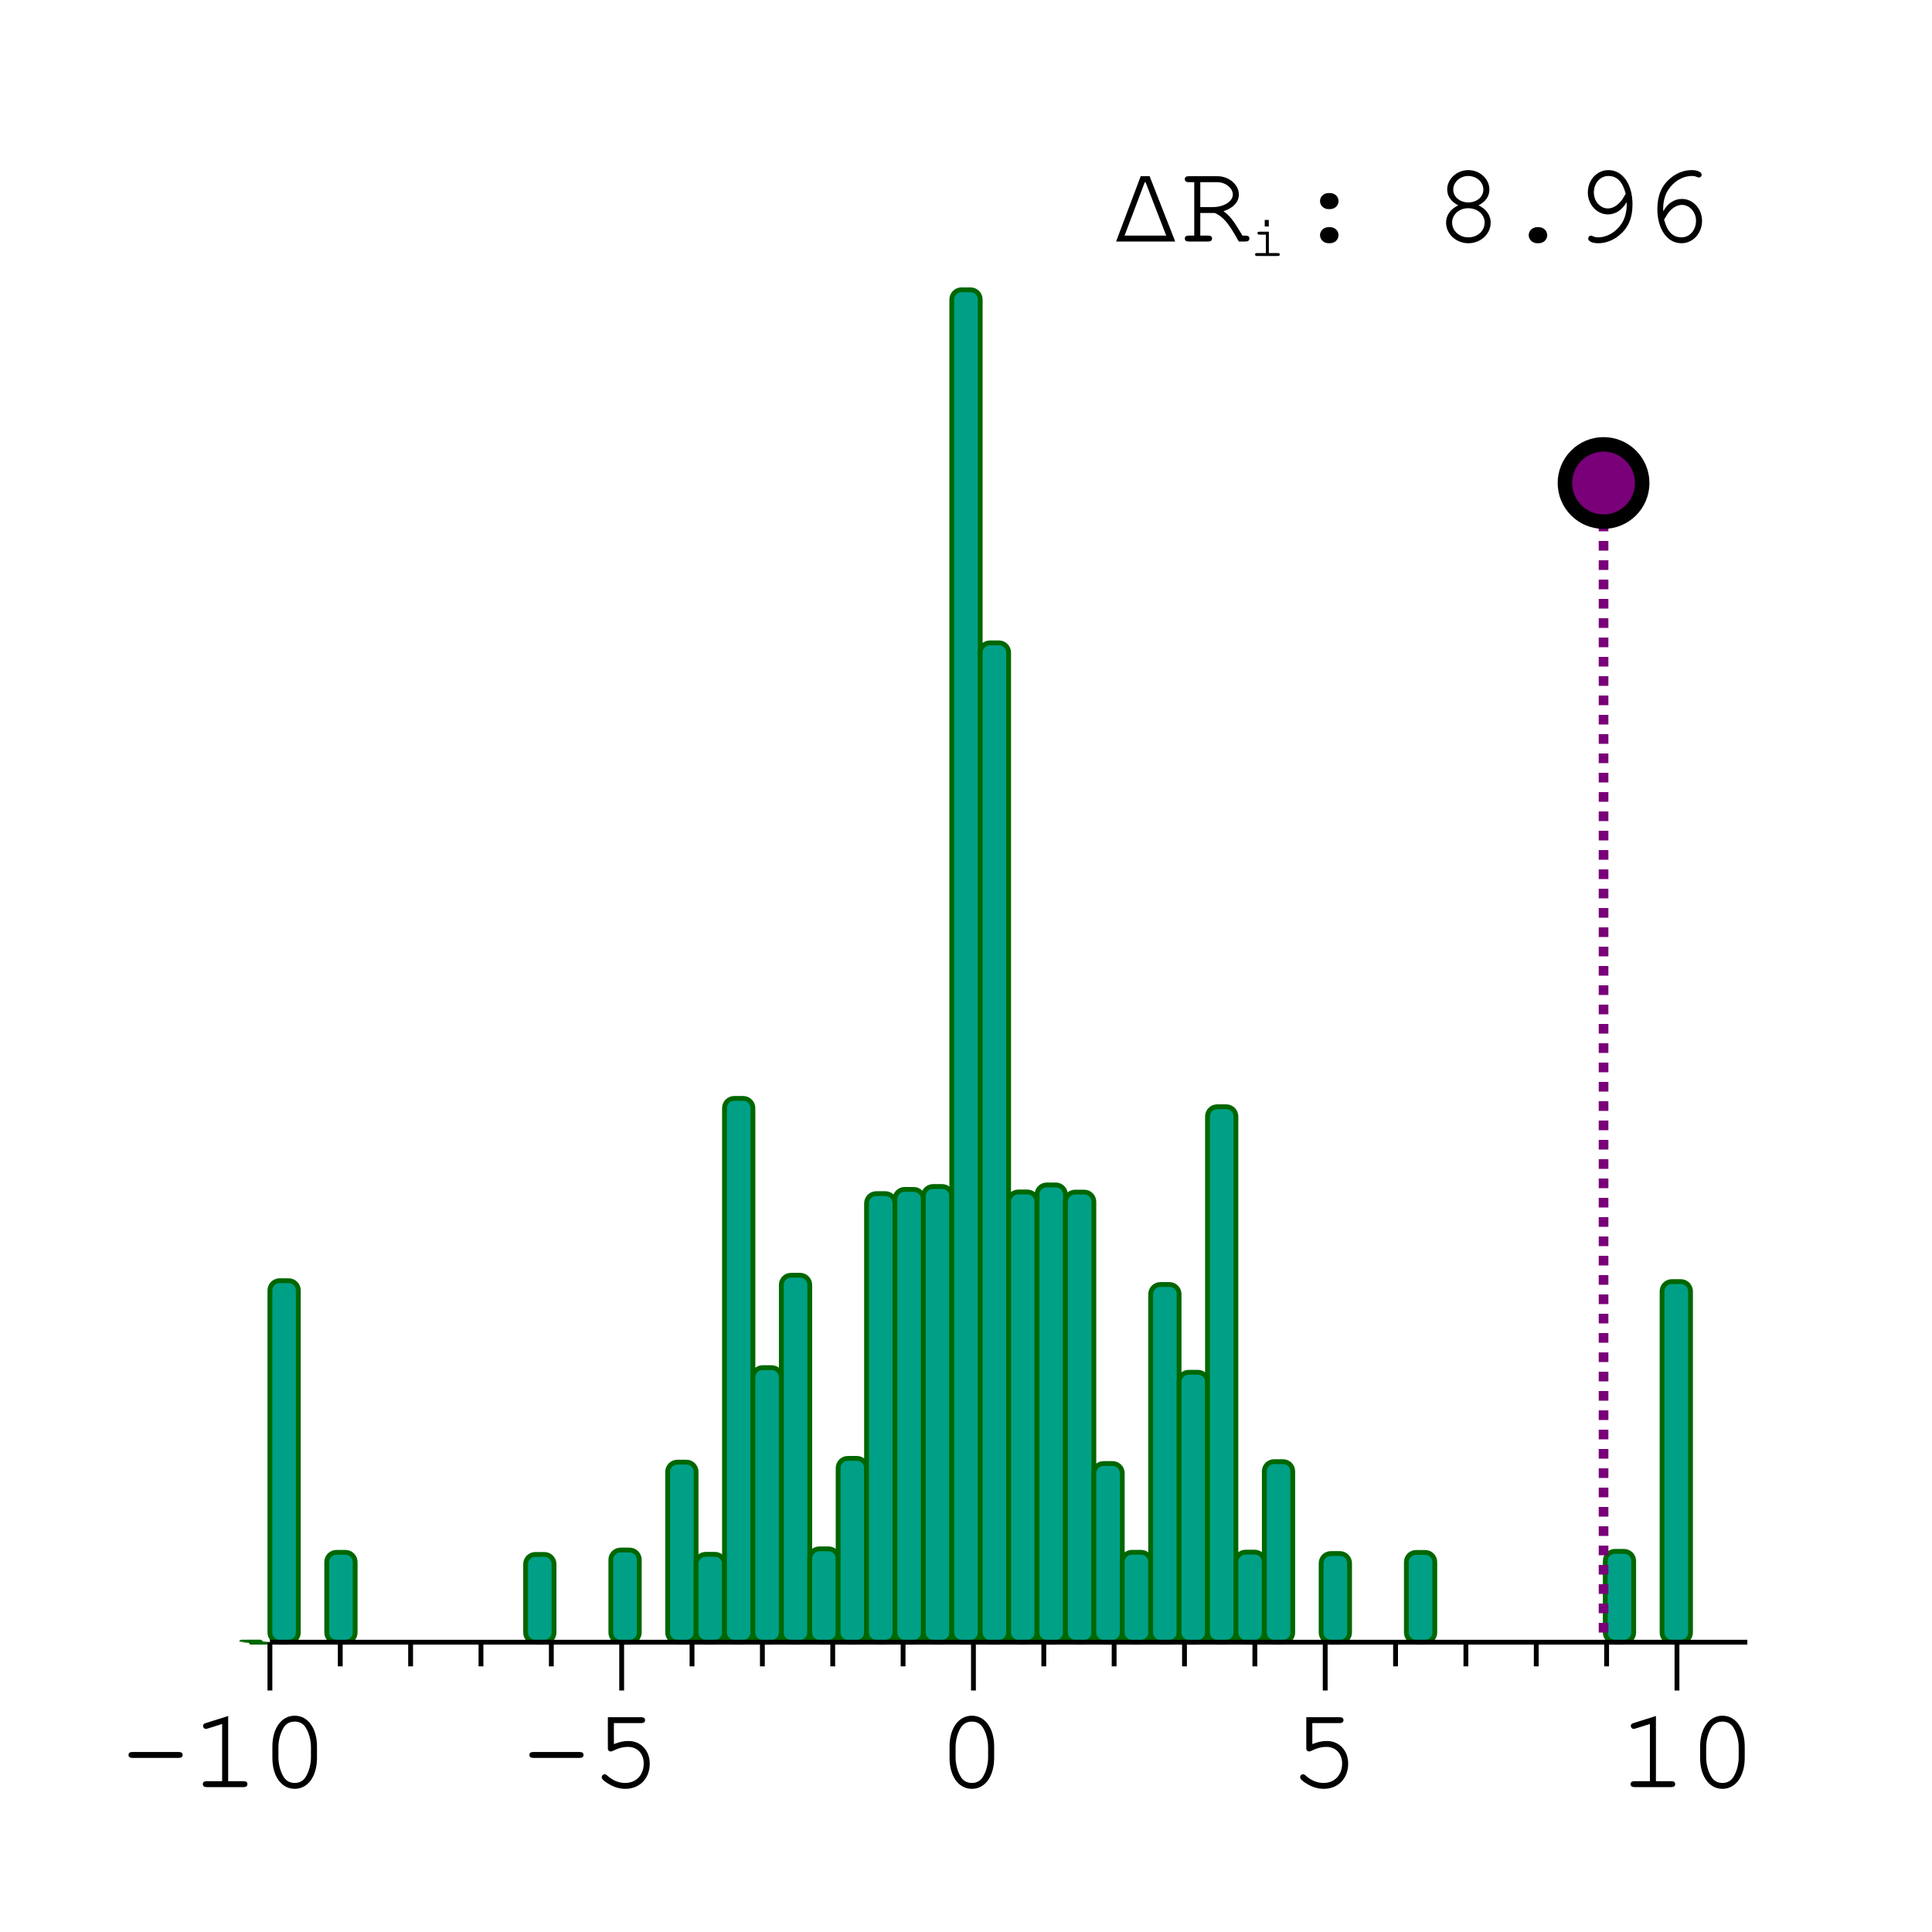
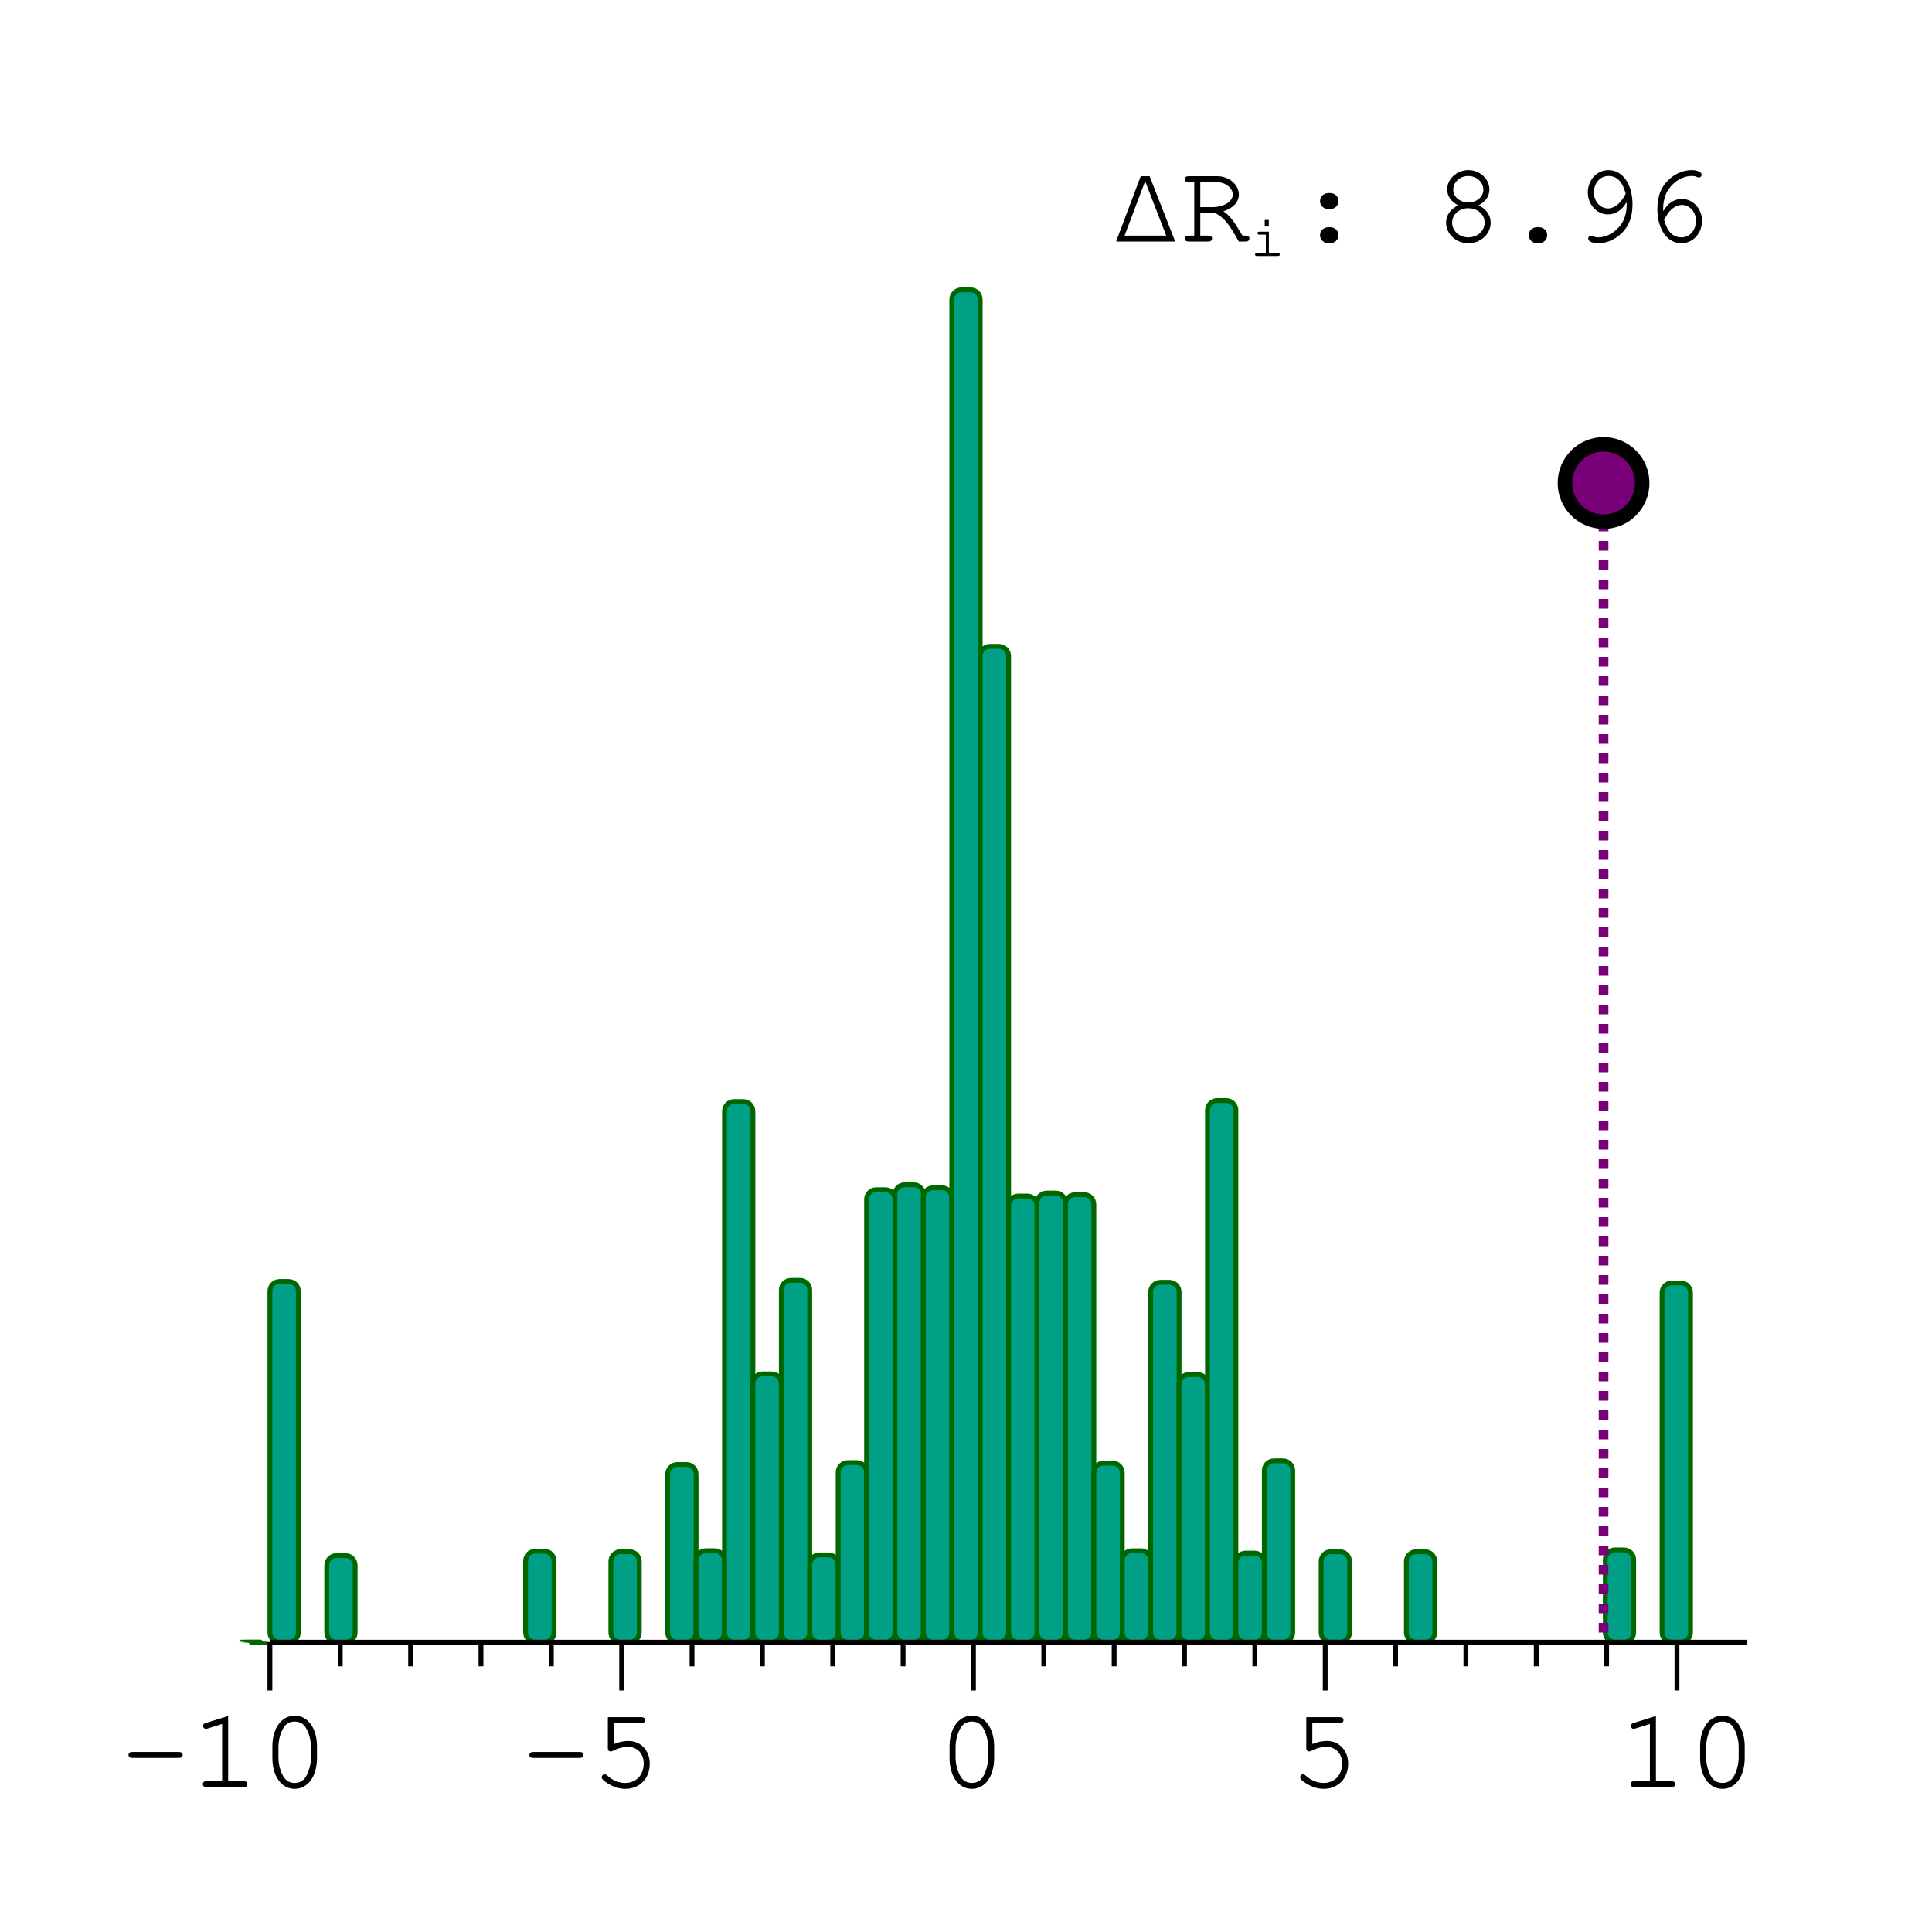
<svg xmlns="http://www.w3.org/2000/svg" width="400" height="400">
  <style>
  text { font: 24px courier, monospace; }
  text.t20 { font: 20px courier, monospace; }
  text.t14 { font: 14px courier, monospace; }
  </style>
  <g>
-     <rect x="50" y="339.977" width="5.882" height="0.023" rx="2" style="stroke:#006600; fill:#00A087" />
-     <rect x="55.882" y="265.157" width="5.882" height="74.843" rx="2" style="stroke:#006600; fill:#00A087" />
+     <rect x="50" y="339.962" width="5.882" height="0.038" rx="2" style="stroke:#006600; fill:#00A087" />
+     <rect x="55.882" y="265.314" width="5.882" height="74.686" rx="2" style="stroke:#006600; fill:#00A087" />
    <rect x="61.765" y="340" width="5.882" height="0" rx="2" style="stroke:#006600; fill:#00A087" />
-     <rect x="67.647" y="321.399" width="5.882" height="18.601" rx="2" style="stroke:#006600; fill:#00A087" />
+     <rect x="67.647" y="322.072" width="5.882" height="17.928" rx="2" style="stroke:#006600; fill:#00A087" />
    <rect x="73.529" y="340" width="5.882" height="0" rx="2" style="stroke:#006600; fill:#00A087" />
    <rect x="79.412" y="340" width="5.882" height="0" rx="2" style="stroke:#006600; fill:#00A087" />
    <rect x="85.294" y="340" width="5.882" height="0" rx="2" style="stroke:#006600; fill:#00A087" />
    <rect x="91.176" y="340" width="5.882" height="0" rx="2" style="stroke:#006600; fill:#00A087" />
    <rect x="97.059" y="340" width="5.882" height="0" rx="2" style="stroke:#006600; fill:#00A087" />
    <rect x="102.941" y="340" width="5.882" height="0" rx="2" style="stroke:#006600; fill:#00A087" />
-     <rect x="108.824" y="321.831" width="5.882" height="18.169" rx="2" style="stroke:#006600; fill:#00A087" />
+     <rect x="108.824" y="321.165" width="5.882" height="18.835" rx="2" style="stroke:#006600; fill:#00A087" />
    <rect x="114.706" y="340" width="5.882" height="0" rx="2" style="stroke:#006600; fill:#00A087" />
    <rect x="120.588" y="340" width="5.882" height="0" rx="2" style="stroke:#006600; fill:#00A087" />
-     <rect x="126.471" y="320.921" width="5.882" height="19.079" rx="2" style="stroke:#006600; fill:#00A087" />
+     <rect x="126.471" y="321.265" width="5.882" height="18.735" rx="2" style="stroke:#006600; fill:#00A087" />
    <rect x="132.353" y="340" width="5.882" height="0" rx="2" style="stroke:#006600; fill:#00A087" />
-     <rect x="138.235" y="302.721" width="5.882" height="37.279" rx="2" style="stroke:#006600; fill:#00A087" />
-     <rect x="144.118" y="321.8" width="5.882" height="18.2" rx="2" style="stroke:#006600; fill:#00A087" />
-     <rect x="150" y="227.416" width="5.882" height="112.584" rx="2" style="stroke:#006600; fill:#00A087" />
-     <rect x="155.882" y="283.157" width="5.882" height="56.843" rx="2" style="stroke:#006600; fill:#00A087" />
-     <rect x="161.765" y="264.024" width="5.882" height="75.976" rx="2" style="stroke:#006600; fill:#00A087" />
-     <rect x="167.647" y="320.667" width="5.882" height="19.333" rx="2" style="stroke:#006600; fill:#00A087" />
-     <rect x="173.529" y="301.943" width="5.882" height="38.057" rx="2" style="stroke:#006600; fill:#00A087" />
-     <rect x="179.412" y="247.127" width="5.882" height="92.873" rx="2" style="stroke:#006600; fill:#00A087" />
-     <rect x="185.294" y="246.256" width="5.882" height="93.744" rx="2" style="stroke:#006600; fill:#00A087" />
-     <rect x="191.176" y="245.654" width="5.882" height="94.346" rx="2" style="stroke:#006600; fill:#00A087" />
+     <rect x="138.235" y="303.215" width="5.882" height="36.785" rx="2" style="stroke:#006600; fill:#00A087" />
+     <rect x="144.118" y="321.065" width="5.882" height="18.935" rx="2" style="stroke:#006600; fill:#00A087" />
+     <rect x="150" y="228.06" width="5.882" height="111.94" rx="2" style="stroke:#006600; fill:#00A087" />
+     <rect x="155.882" y="284.457" width="5.882" height="55.543" rx="2" style="stroke:#006600; fill:#00A087" />
+     <rect x="161.765" y="265.084" width="5.882" height="74.916" rx="2" style="stroke:#006600; fill:#00A087" />
+     <rect x="167.647" y="321.926" width="5.882" height="18.074" rx="2" style="stroke:#006600; fill:#00A087" />
+     <rect x="173.529" y="302.822" width="5.882" height="37.178" rx="2" style="stroke:#006600; fill:#00A087" />
+     <rect x="179.412" y="246.31" width="5.882" height="93.69" rx="2" style="stroke:#006600; fill:#00A087" />
+     <rect x="185.294" y="245.288" width="5.882" height="94.712" rx="2" style="stroke:#006600; fill:#00A087" />
+     <rect x="191.176" y="245.918" width="5.882" height="94.082" rx="2" style="stroke:#006600; fill:#00A087" />
    <rect x="197.059" y="60" width="5.882" height="280" rx="2" style="stroke:#006600; fill:#00A087" />
-     <rect x="202.941" y="133.101" width="5.882" height="206.899" rx="2" style="stroke:#006600; fill:#00A087" />
-     <rect x="208.824" y="246.787" width="5.882" height="93.213" rx="2" style="stroke:#006600; fill:#00A087" />
-     <rect x="214.706" y="245.331" width="5.882" height="94.669" rx="2" style="stroke:#006600; fill:#00A087" />
-     <rect x="220.588" y="246.811" width="5.882" height="93.189" rx="2" style="stroke:#006600; fill:#00A087" />
-     <rect x="226.471" y="303.006" width="5.882" height="36.994" rx="2" style="stroke:#006600; fill:#00A087" />
-     <rect x="232.353" y="321.384" width="5.882" height="18.616" rx="2" style="stroke:#006600; fill:#00A087" />
-     <rect x="238.235" y="265.943" width="5.882" height="74.057" rx="2" style="stroke:#006600; fill:#00A087" />
-     <rect x="244.118" y="284.113" width="5.882" height="55.887" rx="2" style="stroke:#006600; fill:#00A087" />
-     <rect x="250" y="229.142" width="5.882" height="110.858" rx="2" style="stroke:#006600; fill:#00A087" />
-     <rect x="255.882" y="321.353" width="5.882" height="18.647" rx="2" style="stroke:#006600; fill:#00A087" />
-     <rect x="261.765" y="302.621" width="5.882" height="37.379" rx="2" style="stroke:#006600; fill:#00A087" />
+     <rect x="202.941" y="133.825" width="5.882" height="206.175" rx="2" style="stroke:#006600; fill:#00A087" />
+     <rect x="208.824" y="247.625" width="5.882" height="92.375" rx="2" style="stroke:#006600; fill:#00A087" />
+     <rect x="214.706" y="247.01" width="5.882" height="92.99" rx="2" style="stroke:#006600; fill:#00A087" />
+     <rect x="220.588" y="247.341" width="5.882" height="92.659" rx="2" style="stroke:#006600; fill:#00A087" />
+     <rect x="226.471" y="302.922" width="5.882" height="37.078" rx="2" style="stroke:#006600; fill:#00A087" />
+     <rect x="232.353" y="321.073" width="5.882" height="18.927" rx="2" style="stroke:#006600; fill:#00A087" />
+     <rect x="238.235" y="265.483" width="5.882" height="74.517" rx="2" style="stroke:#006600; fill:#00A087" />
+     <rect x="244.118" y="284.603" width="5.882" height="55.397" rx="2" style="stroke:#006600; fill:#00A087" />
+     <rect x="250" y="227.852" width="5.882" height="112.148" rx="2" style="stroke:#006600; fill:#00A087" />
+     <rect x="255.882" y="321.557" width="5.882" height="18.443" rx="2" style="stroke:#006600; fill:#00A087" />
+     <rect x="261.765" y="302.453" width="5.882" height="37.547" rx="2" style="stroke:#006600; fill:#00A087" />
    <rect x="267.647" y="340" width="5.882" height="0" rx="2" style="stroke:#006600; fill:#00A087" />
-     <rect x="273.529" y="321.646" width="5.882" height="18.354" rx="2" style="stroke:#006600; fill:#00A087" />
+     <rect x="273.529" y="321.265" width="5.882" height="18.735" rx="2" style="stroke:#006600; fill:#00A087" />
    <rect x="279.412" y="340" width="5.882" height="0" rx="2" style="stroke:#006600; fill:#00A087" />
    <rect x="285.294" y="340" width="5.882" height="0" rx="2" style="stroke:#006600; fill:#00A087" />
-     <rect x="291.176" y="321.415" width="5.882" height="18.585" rx="2" style="stroke:#006600; fill:#00A087" />
+     <rect x="291.176" y="321.273" width="5.882" height="18.727" rx="2" style="stroke:#006600; fill:#00A087" />
    <rect x="297.059" y="340" width="5.882" height="0" rx="2" style="stroke:#006600; fill:#00A087" />
    <rect x="302.941" y="340" width="5.882" height="0" rx="2" style="stroke:#006600; fill:#00A087" />
    <rect x="308.824" y="340" width="5.882" height="0" rx="2" style="stroke:#006600; fill:#00A087" />
    <rect x="314.706" y="340" width="5.882" height="0" rx="2" style="stroke:#006600; fill:#00A087" />
    <rect x="320.588" y="340" width="5.882" height="0" rx="2" style="stroke:#006600; fill:#00A087" />
    <rect x="326.471" y="340" width="5.882" height="0" rx="2" style="stroke:#006600; fill:#00A087" />
-     <rect x="332.353" y="321.191" width="5.882" height="18.809" rx="2" style="stroke:#006600; fill:#00A087" />
+     <rect x="332.353" y="320.896" width="5.882" height="19.104" rx="2" style="stroke:#006600; fill:#00A087" />
    <rect x="338.235" y="340" width="5.882" height="0" rx="2" style="stroke:#006600; fill:#00A087" />
-     <rect x="344.118" y="265.342" width="5.882" height="74.658" rx="2" style="stroke:#006600; fill:#00A087" />
+     <rect x="344.118" y="265.622" width="5.882" height="74.378" rx="2" style="stroke:#006600; fill:#00A087" />
    <line x1="55.882" y1="340" x2="361.765" y2="340" stroke="#000000" />
    <line x1="55.882" y1="340" x2="55.882" y2="350" stroke="#000000" />
    <g transform="translate(25,370)">
      <text>-10</text>
    </g>
    <line x1="70.448" y1="340" x2="70.448" y2="345" stroke="#000000" />
    <line x1="85.014" y1="340" x2="85.014" y2="345" stroke="#000000" />
    <line x1="99.58" y1="340" x2="99.58" y2="345" stroke="#000000" />
    <line x1="114.146" y1="340" x2="114.146" y2="345" stroke="#000000" />
    <line x1="128.711" y1="340" x2="128.711" y2="350" stroke="#000000" />
    <g transform="translate(108,370)">
      <text>-5</text>
    </g>
    <line x1="143.277" y1="340" x2="143.277" y2="345" stroke="#000000" />
    <line x1="157.843" y1="340" x2="157.843" y2="345" stroke="#000000" />
    <line x1="172.409" y1="340" x2="172.409" y2="345" stroke="#000000" />
    <line x1="186.975" y1="340" x2="186.975" y2="345" stroke="#000000" />
    <line x1="201.541" y1="340" x2="201.541" y2="350" stroke="#000000" />
    <g transform="translate(194,370)">
      <text>0</text>
    </g>
    <line x1="216.106" y1="340" x2="216.106" y2="345" stroke="#000000" />
    <line x1="230.672" y1="340" x2="230.672" y2="345" stroke="#000000" />
    <line x1="245.238" y1="340" x2="245.238" y2="345" stroke="#000000" />
    <line x1="259.804" y1="340" x2="259.804" y2="345" stroke="#000000" />
    <line x1="274.37" y1="340" x2="274.37" y2="350" stroke="#000000" />
    <g transform="translate(267,370)">
      <text>5</text>
    </g>
    <line x1="288.936" y1="340" x2="288.936" y2="345" stroke="#000000" />
    <line x1="303.501" y1="340" x2="303.501" y2="345" stroke="#000000" />
    <line x1="318.067" y1="340" x2="318.067" y2="345" stroke="#000000" />
    <line x1="332.633" y1="340" x2="332.633" y2="345" stroke="#000000" />
    <line x1="347.199" y1="340" x2="347.199" y2="350" stroke="#000000" />
    <g transform="translate(335,370)">
      <text>10</text>
    </g>
    <text x="230" y="50" font-size="16">
ΔR<tspan dy="3" font-size="12">i</tspan>
    </text>
    <text x="268" y="50">: 8.96</text>
    <g fill="none" stroke="#790079" stroke-width="2">
      <path stroke-dasharray="2,2" d="M332 100 l0 240" />
    </g>
    <circle cx="332" cy="100" r="8" stroke="black" stroke-width="3" fill="#790079" />
  </g>
</svg>
